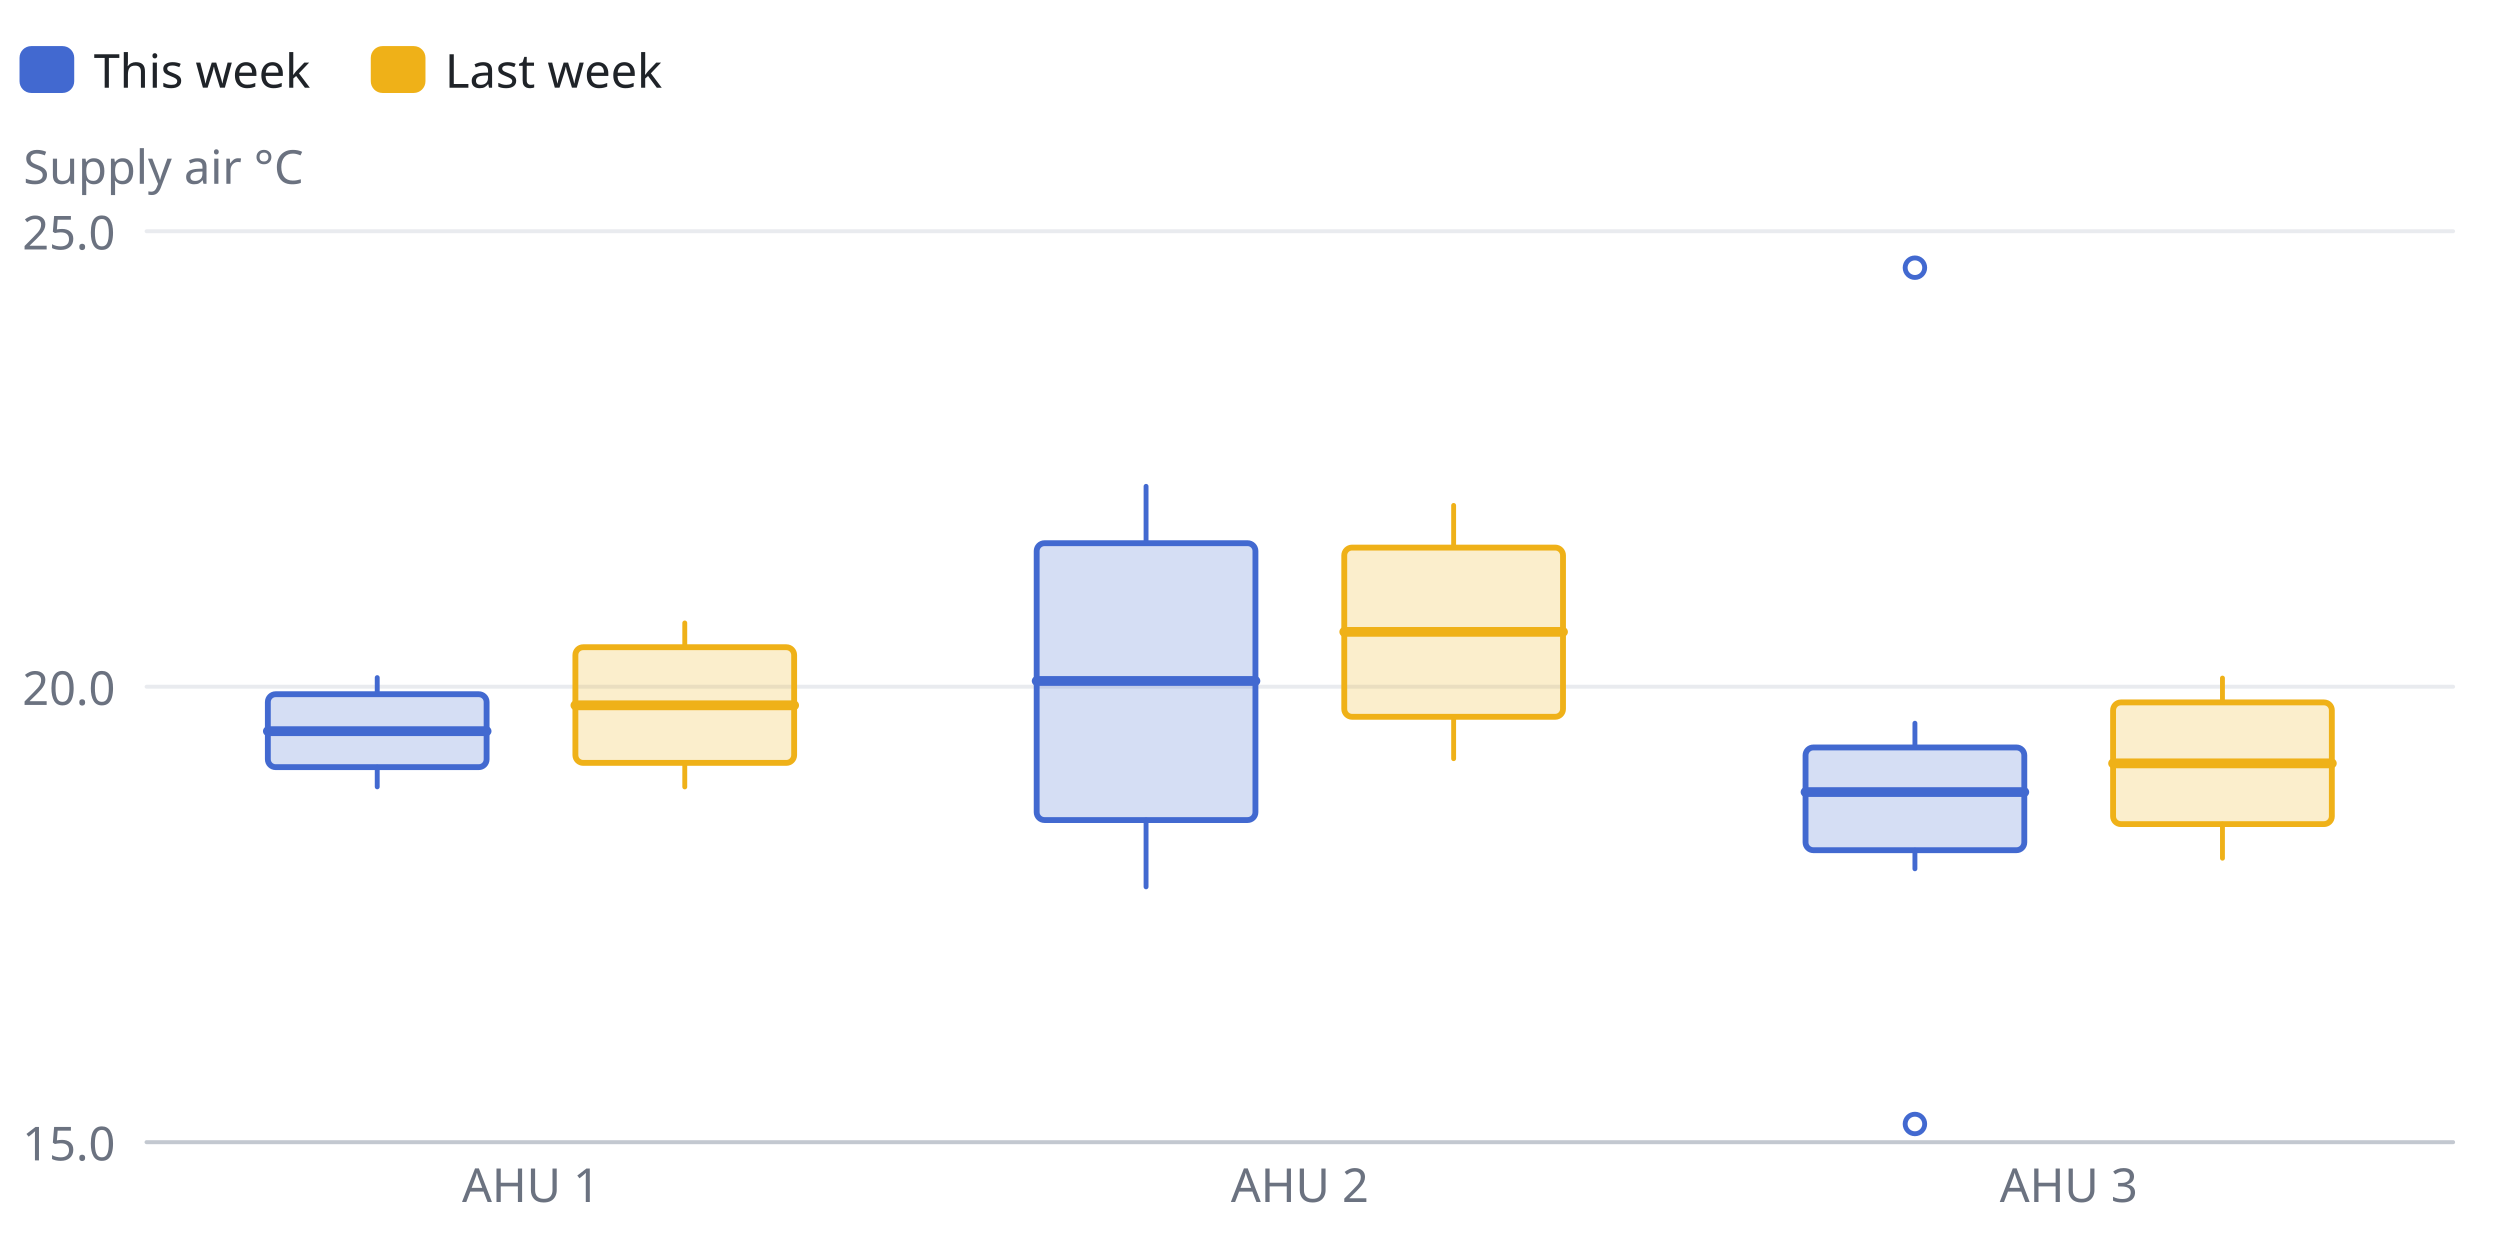
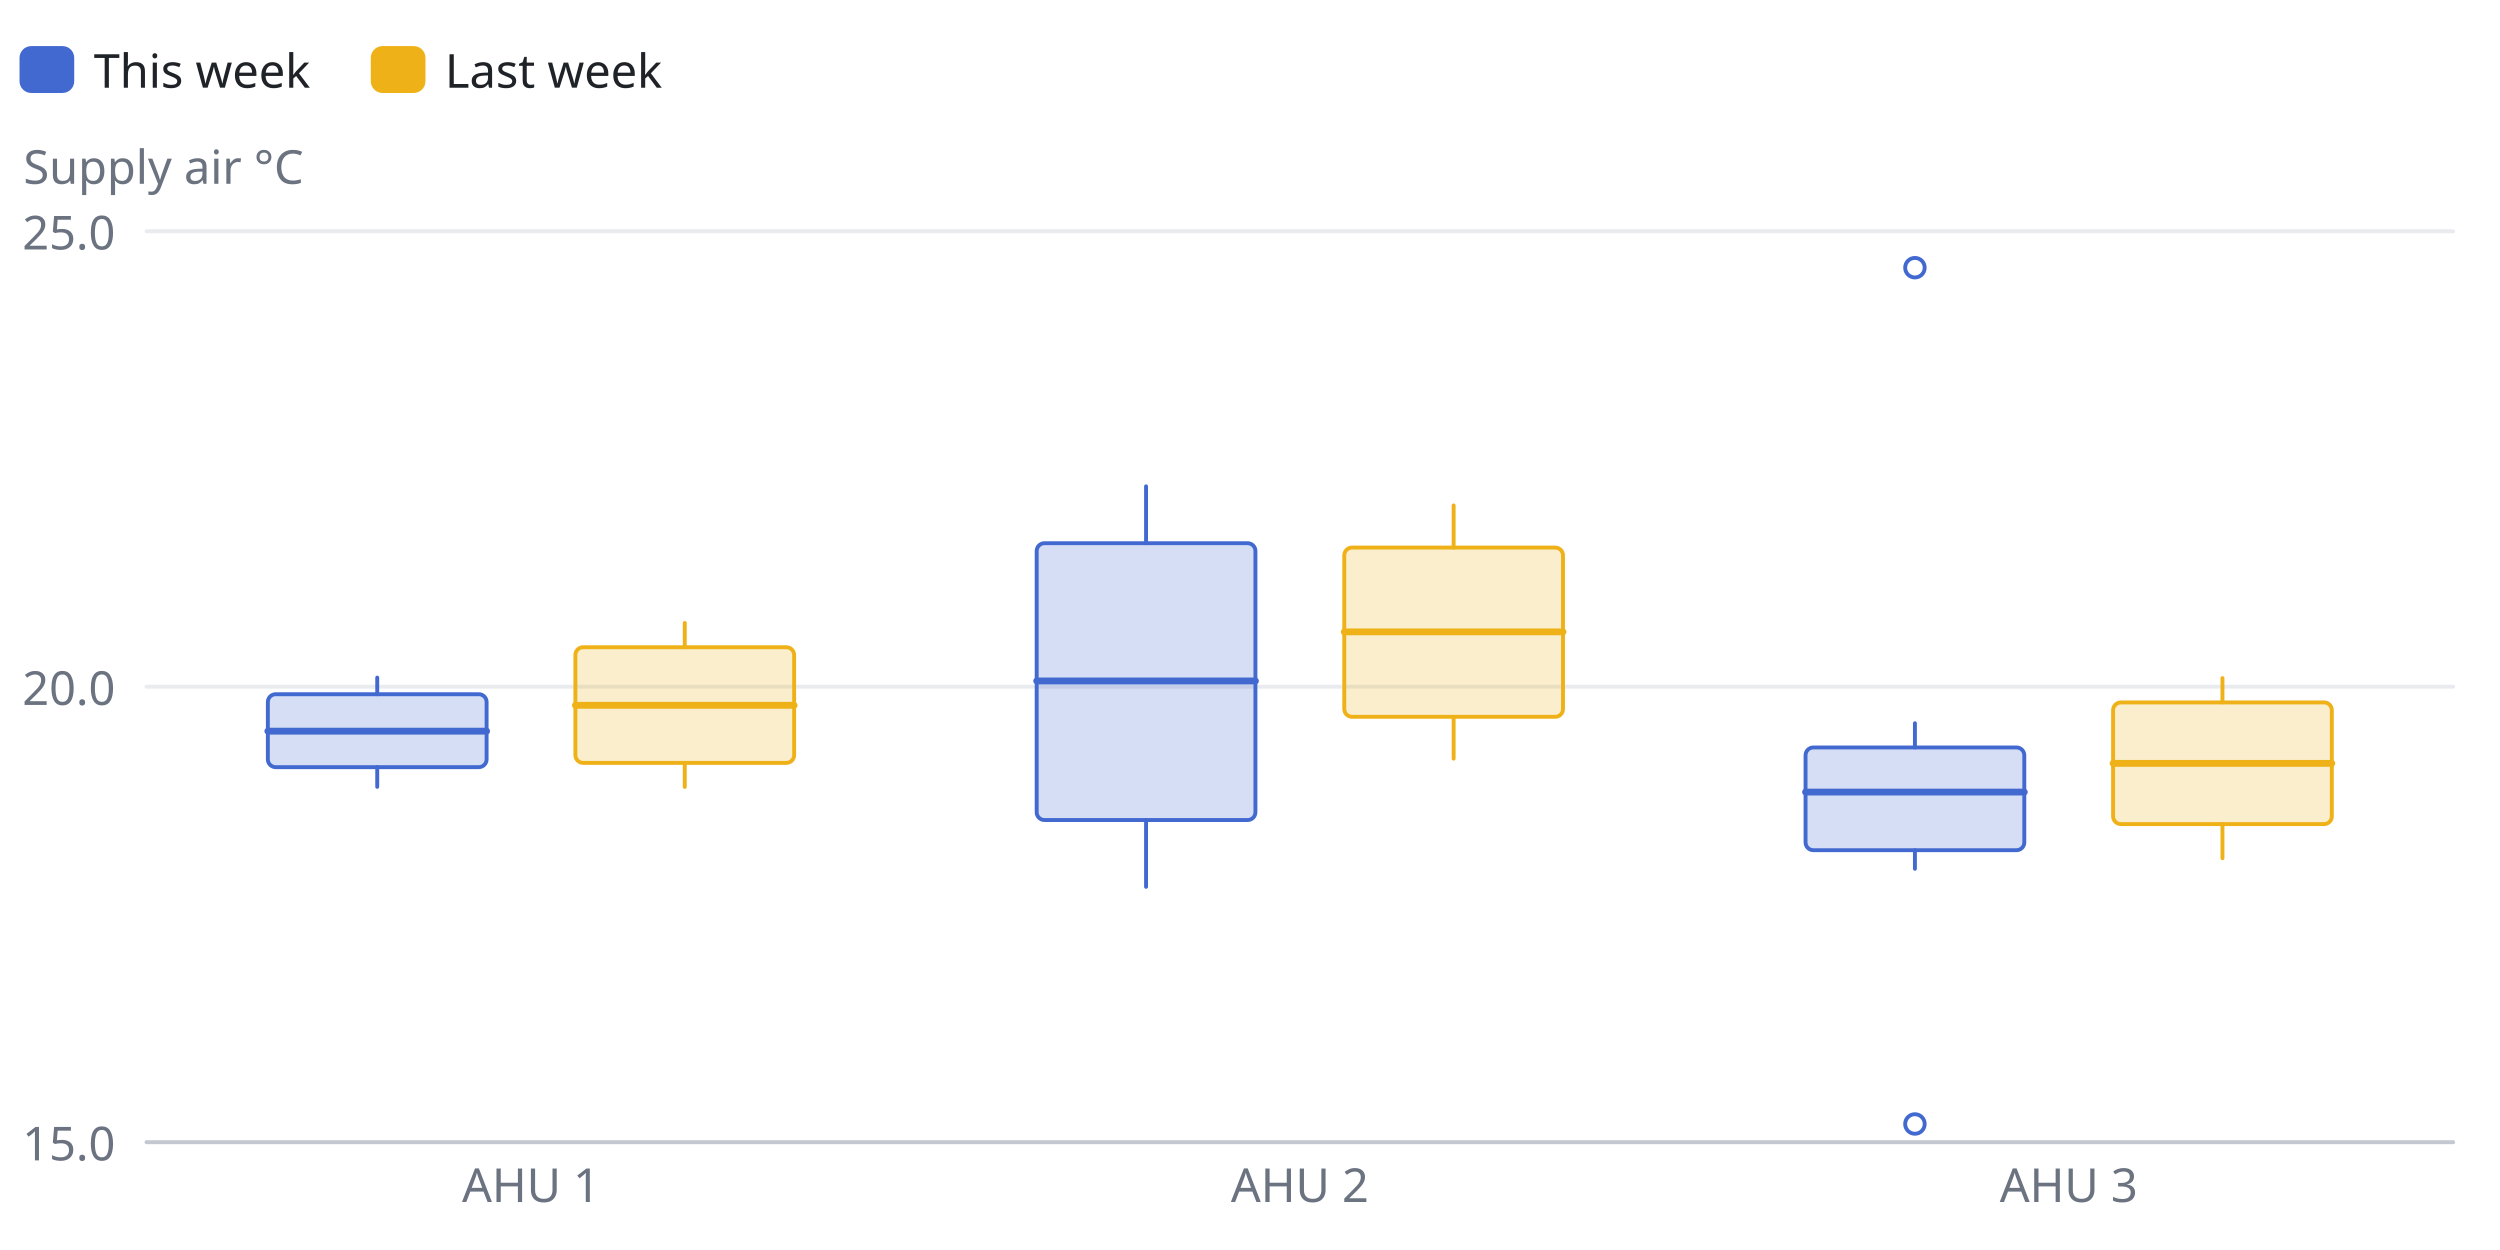
<svg xmlns="http://www.w3.org/2000/svg" width="640" height="320" viewBox="0 0 640 320" font-family="sans-serif" style="font-variant-numeric: tabular-nums" role="img">
  <rect width="100%" height="100%" fill="#ffffff" />
  <g class="rio-static">
    <g class="rio-grid">
      <path d="M37.52 292.4 L628 292.4" fill="none" stroke="#e9ebef" stroke-width="1" stroke-linejoin="round" stroke-linecap="round" />
      <path d="M37.52 175.8 L628 175.8" fill="none" stroke="#e9ebef" stroke-width="1" stroke-linejoin="round" stroke-linecap="round" />
      <path d="M37.52 59.2 L628 59.2" fill="none" stroke="#e9ebef" stroke-width="1" stroke-linejoin="round" stroke-linecap="round" />
    </g>
    <path class="rio-baseline" d="M37.52 292.4 L628 292.4" fill="none" stroke="#c3c8d0" stroke-width="1" stroke-linejoin="round" stroke-linecap="round" />
    <g class="rio-axis-y">
      <text x="29.52" y="292.4" text-anchor="end" dominant-baseline="central" font-size="12" fill="#6b7280">15.0</text>
      <text x="29.52" y="175.8" text-anchor="end" dominant-baseline="central" font-size="12" fill="#6b7280">20.0</text>
      <text x="29.52" y="59.2" text-anchor="end" dominant-baseline="central" font-size="12" fill="#6b7280">25.0</text>
    </g>
    <g class="rio-axis-x">
      <text x="135.93" y="298.4" text-anchor="middle" dominant-baseline="hanging" font-size="12" fill="#6b7280">AHU 1</text>
      <text x="332.76" y="298.4" text-anchor="middle" dominant-baseline="hanging" font-size="12" fill="#6b7280">AHU 2</text>
      <text x="529.59" y="298.4" text-anchor="middle" dominant-baseline="hanging" font-size="12" fill="#6b7280">AHU 3</text>
    </g>
    <text class="rio-axis-title" x="6" y="42.4" text-anchor="start" dominant-baseline="central" font-size="12" font-weight="500" fill="#6b7280">Supply air °C</text>
    <g class="rio-legend">
      <g class="rio-legend-item">
        <rect class="rio-legend-hit" x="3" y="8" width="79.92" height="19.6" rx="3" fill="transparent" />
        <rect class="rio-swatch" x="6" y="12.8" width="12" height="10" rx="2" fill="#4269d0" stroke="#4269d0" stroke-width="2" stroke-linejoin="round" stroke-linecap="round" />
        <text x="24" y="17.8" text-anchor="start" dominant-baseline="central" font-size="12" fill="#1f2328">This week</text>
      </g>
      <g class="rio-legend-item">
        <rect class="rio-legend-hit" x="92.92" y="8" width="81.24" height="19.6" rx="3" fill="transparent" />
        <rect class="rio-swatch" x="95.92" y="12.8" width="12" height="10" rx="2" fill="#efb118" stroke="#efb118" stroke-width="2" stroke-linejoin="round" stroke-linecap="round" />
        <text x="113.92" y="17.8" text-anchor="start" dominant-baseline="central" font-size="12" fill="#1f2328">Last week</text>
      </g>
    </g>
  </g>
  <g class="rio-series-layer">
    <clipPath id="rio-clip-0">
      <rect x="35.52" y="57.2" width="594.48" height="237.2" />
    </clipPath>
    <g class="rio-plot" clip-path="url(#rio-clip-0)">
      <g class="rio-series rio-series-boxplot">
-         <path class="rio-whiskers" d="M96.57 177.72 L96.57 173.47 M96.57 196.39 L96.57 201.43 M293.39 139.06 L293.39 124.5 M293.39 209.93 L293.39 227.03 M490.22 191.35 L490.22 185.15 M490.22 217.65 L490.22 222.41" fill="none" stroke="#4269d0" stroke-width="1.25" stroke-linejoin="round" stroke-linecap="round" />
-         <rect class="rio-box" x="68.57" y="177.72" width="56" height="18.67" rx="2" fill="#4269d0" fill-opacity="0.22" stroke="#4269d0" stroke-width="1.5" stroke-linejoin="round" stroke-linecap="round" />
-         <rect class="rio-box" x="265.39" y="139.06" width="56" height="70.87" rx="2" fill="#4269d0" fill-opacity="0.22" stroke="#4269d0" stroke-width="1.5" stroke-linejoin="round" stroke-linecap="round" />
-         <rect class="rio-box" x="462.22" y="191.35" width="56" height="26.3" rx="2" fill="#4269d0" fill-opacity="0.22" stroke="#4269d0" stroke-width="1.5" stroke-linejoin="round" stroke-linecap="round" />
-         <path class="rio-medians" d="M68.57 187.18 L124.57 187.18 M265.39 174.33 L321.39 174.33 M462.22 202.77 L518.22 202.77" fill="none" stroke="#4269d0" stroke-width="2.5" stroke-linejoin="round" stroke-linecap="round" />
-         <path class="rio-outliers" d="M490.22 285.24 L490.22 285.24 A2.5 2.5 0 1 1 490.22 290.24 A2.5 2.5 0 1 1 490.22 285.24 Z M490.22 66.03 L490.22 66.03 A2.5 2.5 0 1 1 490.22 71.03 A2.5 2.5 0 1 1 490.22 66.03 Z" fill="#ffffff" stroke="#4269d0" stroke-width="1.25" stroke-linejoin="round" stroke-linecap="round" />
+         <path class="rio-whiskers" d="M96.57 177.72 L96.57 173.47 M96.57 196.39 L96.57 201.43 M293.39 139.06 L293.39 124.5 M293.39 209.93 L293.39 227.03 M490.22 191.35 L490.22 185.15 M490.22 217.65 L490.22 222.41" fill="none" stroke="#4269d0" stroke-width="1" stroke-linejoin="round" stroke-linecap="round" />
+         <rect class="rio-box" x="68.57" y="177.72" width="56" height="18.67" rx="2" fill="#4269d0" fill-opacity="0.22" stroke="#4269d0" stroke-width="1" stroke-linejoin="round" stroke-linecap="round" />
+         <rect class="rio-box" x="265.39" y="139.06" width="56" height="70.87" rx="2" fill="#4269d0" fill-opacity="0.22" stroke="#4269d0" stroke-width="1" stroke-linejoin="round" stroke-linecap="round" />
+         <rect class="rio-box" x="462.22" y="191.35" width="56" height="26.3" rx="2" fill="#4269d0" fill-opacity="0.22" stroke="#4269d0" stroke-width="1" stroke-linejoin="round" stroke-linecap="round" />
+         <path class="rio-medians" d="M68.57 187.18 L124.57 187.18 M265.39 174.33 L321.39 174.33 M462.22 202.77 L518.22 202.77" fill="none" stroke="#4269d0" stroke-width="1.75" stroke-linejoin="round" stroke-linecap="round" />
+         <path class="rio-outliers" d="M490.22 285.24 L490.22 285.24 A2.5 2.5 0 1 1 490.22 290.24 A2.5 2.5 0 1 1 490.22 285.24 Z M490.22 66.03 L490.22 66.03 A2.5 2.5 0 1 1 490.22 71.03 A2.5 2.5 0 1 1 490.22 66.03 Z" fill="#ffffff" stroke="#4269d0" stroke-width="1" stroke-linejoin="round" stroke-linecap="round" />
      </g>
      <g class="rio-series rio-series-boxplot">
-         <path class="rio-whiskers" d="M175.3 165.69 L175.3 159.48 M175.3 195.3 L175.3 201.45 M372.13 140.18 L372.13 129.39 M372.13 183.5 L372.13 194.22 M568.95 179.82 L568.95 173.59 M568.95 210.97 L568.95 219.7" fill="none" stroke="#efb118" stroke-width="1.25" stroke-linejoin="round" stroke-linecap="round" />
-         <rect class="rio-box" x="147.3" y="165.69" width="56" height="29.61" rx="2" fill="#efb118" fill-opacity="0.22" stroke="#efb118" stroke-width="1.5" stroke-linejoin="round" stroke-linecap="round" />
-         <rect class="rio-box" x="344.13" y="140.18" width="56" height="43.32" rx="2" fill="#efb118" fill-opacity="0.22" stroke="#efb118" stroke-width="1.5" stroke-linejoin="round" stroke-linecap="round" />
-         <rect class="rio-box" x="540.95" y="179.82" width="56" height="31.15" rx="2" fill="#efb118" fill-opacity="0.22" stroke="#efb118" stroke-width="1.5" stroke-linejoin="round" stroke-linecap="round" />
-         <path class="rio-medians" d="M147.3 180.56 L203.3 180.56 M344.13 161.76 L400.13 161.76 M540.95 195.42 L596.95 195.42" fill="none" stroke="#efb118" stroke-width="2.5" stroke-linejoin="round" stroke-linecap="round" />
+         <path class="rio-whiskers" d="M175.3 165.69 L175.3 159.48 M175.3 195.3 L175.3 201.45 M372.13 140.18 L372.13 129.39 M372.13 183.5 L372.13 194.22 M568.95 179.82 L568.95 173.59 M568.95 210.97 L568.95 219.7" fill="none" stroke="#efb118" stroke-width="1" stroke-linejoin="round" stroke-linecap="round" />
+         <rect class="rio-box" x="147.3" y="165.69" width="56" height="29.61" rx="2" fill="#efb118" fill-opacity="0.22" stroke="#efb118" stroke-width="1" stroke-linejoin="round" stroke-linecap="round" />
+         <rect class="rio-box" x="344.13" y="140.18" width="56" height="43.32" rx="2" fill="#efb118" fill-opacity="0.22" stroke="#efb118" stroke-width="1" stroke-linejoin="round" stroke-linecap="round" />
+         <rect class="rio-box" x="540.95" y="179.82" width="56" height="31.15" rx="2" fill="#efb118" fill-opacity="0.22" stroke="#efb118" stroke-width="1" stroke-linejoin="round" stroke-linecap="round" />
+         <path class="rio-medians" d="M147.3 180.56 L203.3 180.56 M344.13 161.76 L400.13 161.76 M540.95 195.42 L596.95 195.42" fill="none" stroke="#efb118" stroke-width="1.75" stroke-linejoin="round" stroke-linecap="round" />
      </g>
    </g>
    <g class="rio-labels" />
  </g>
  <g class="rio-overlay" />
</svg>
